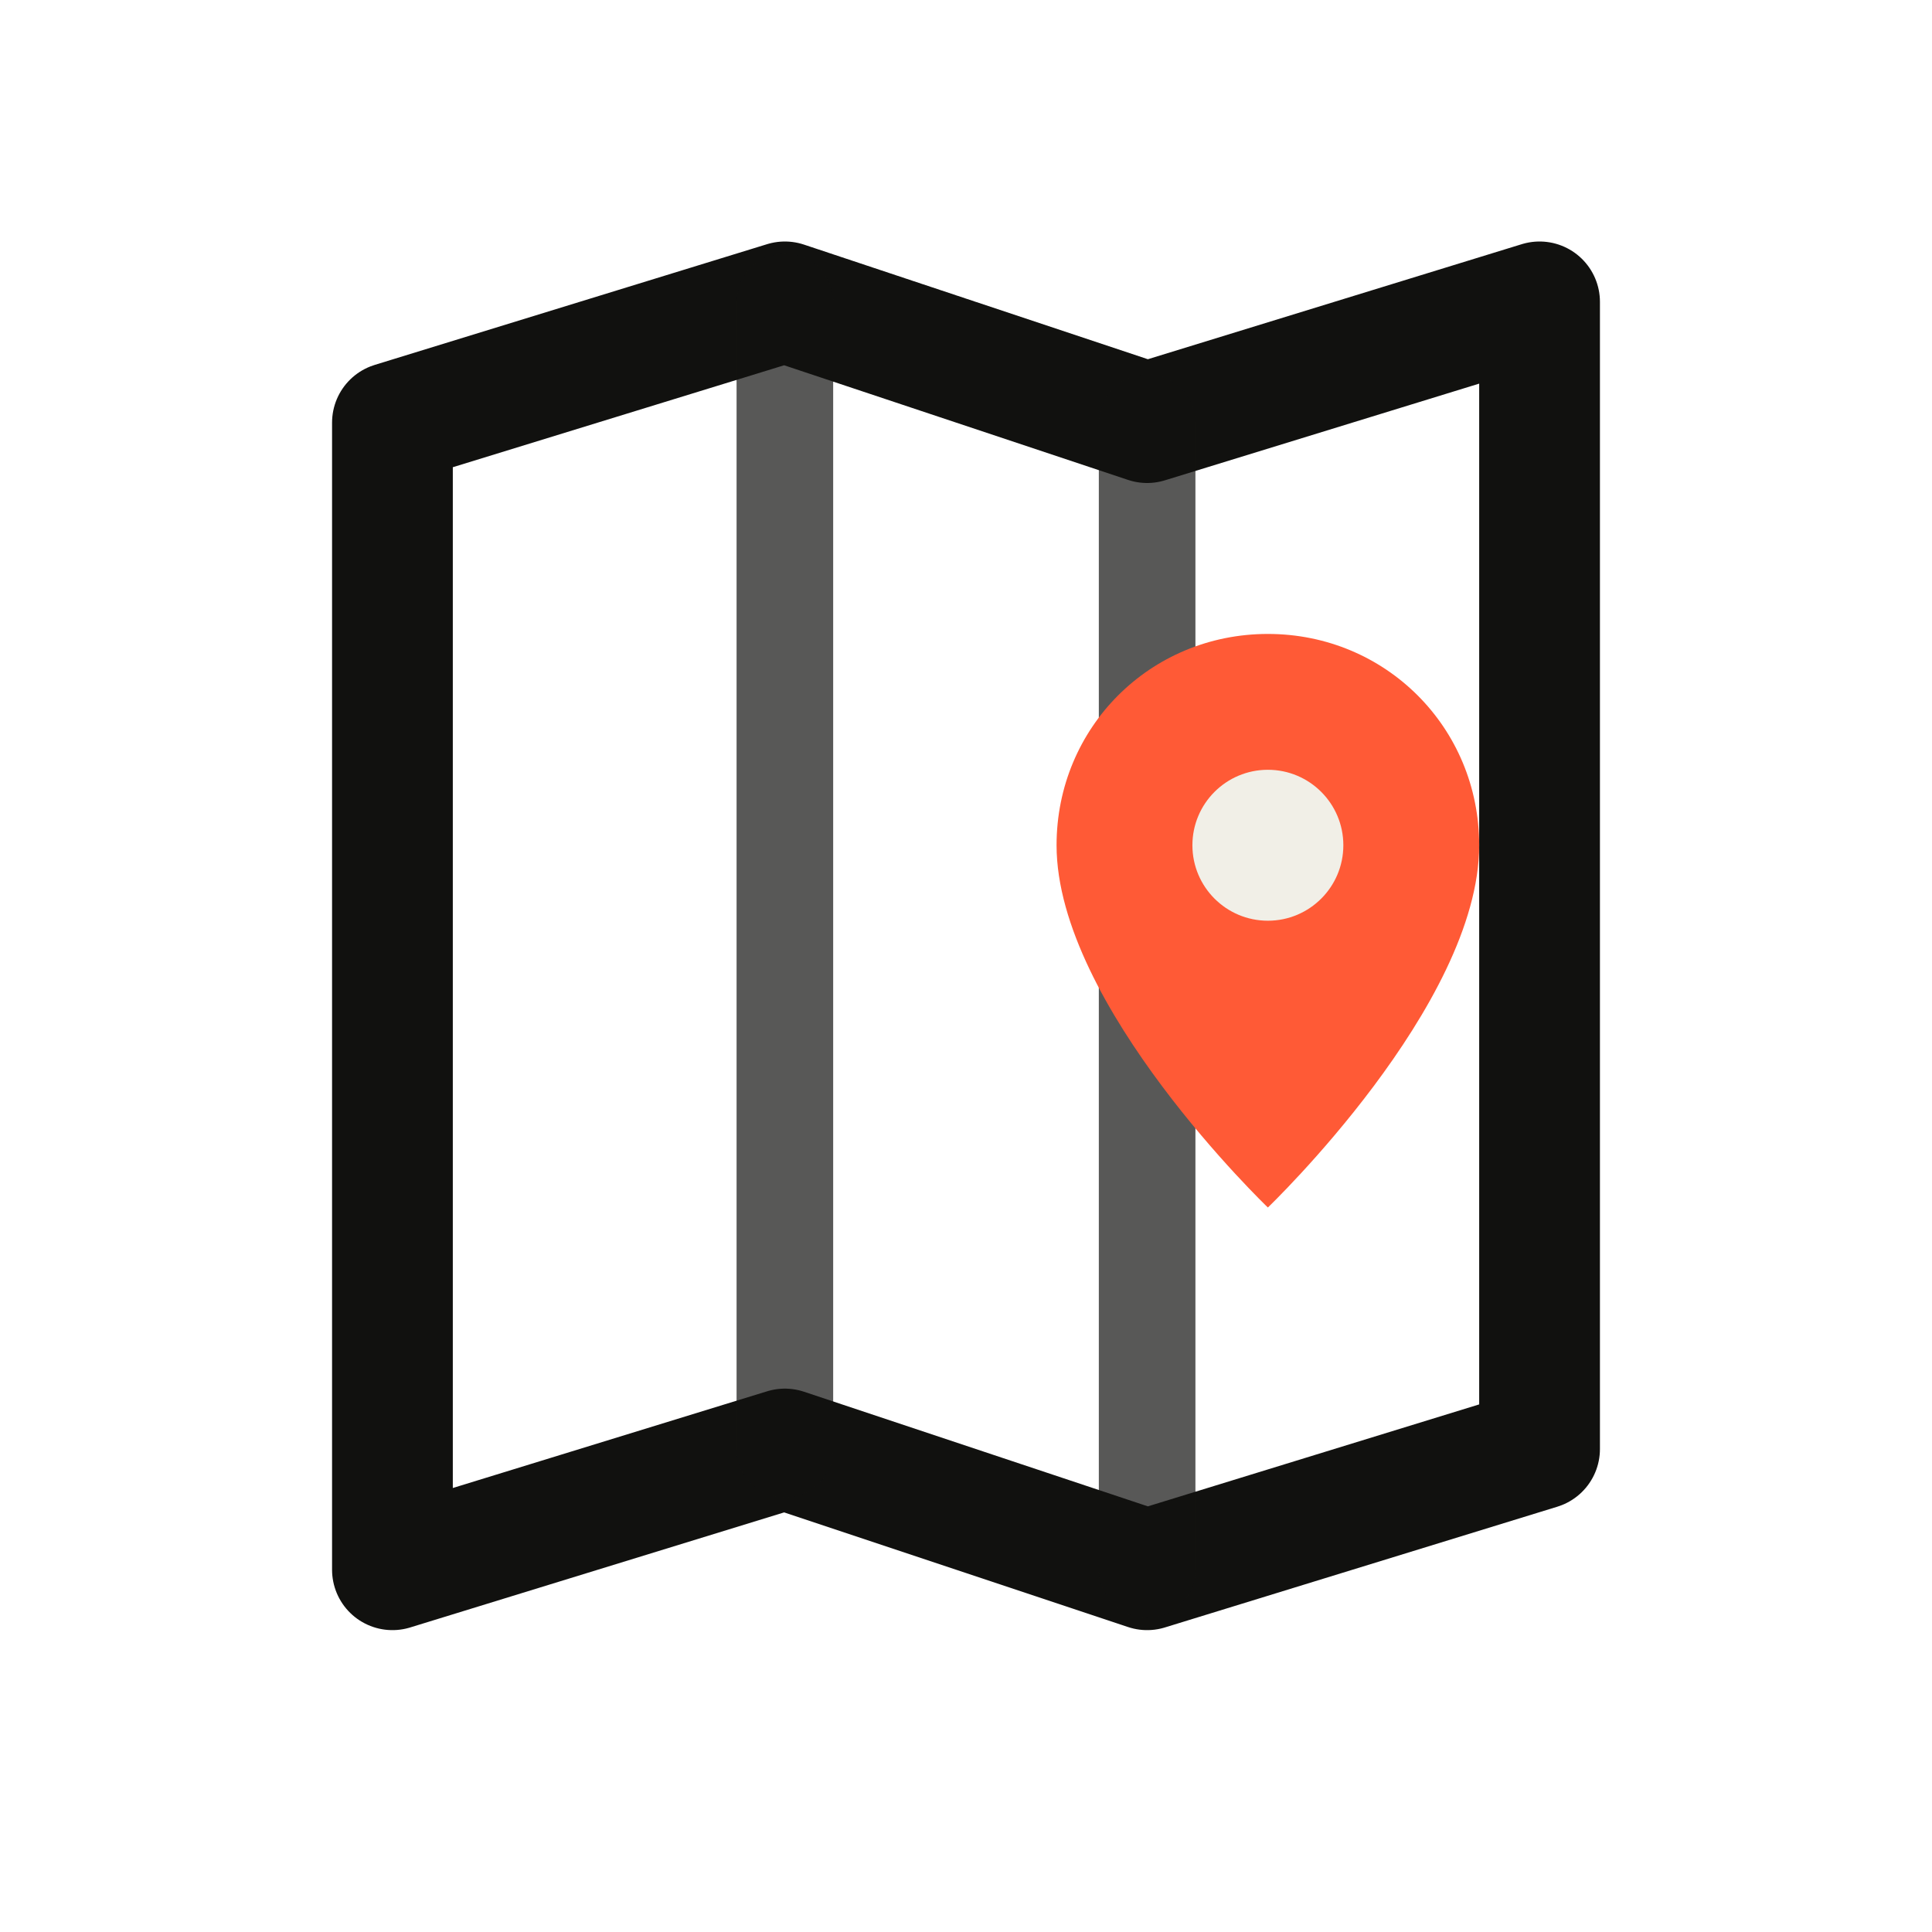
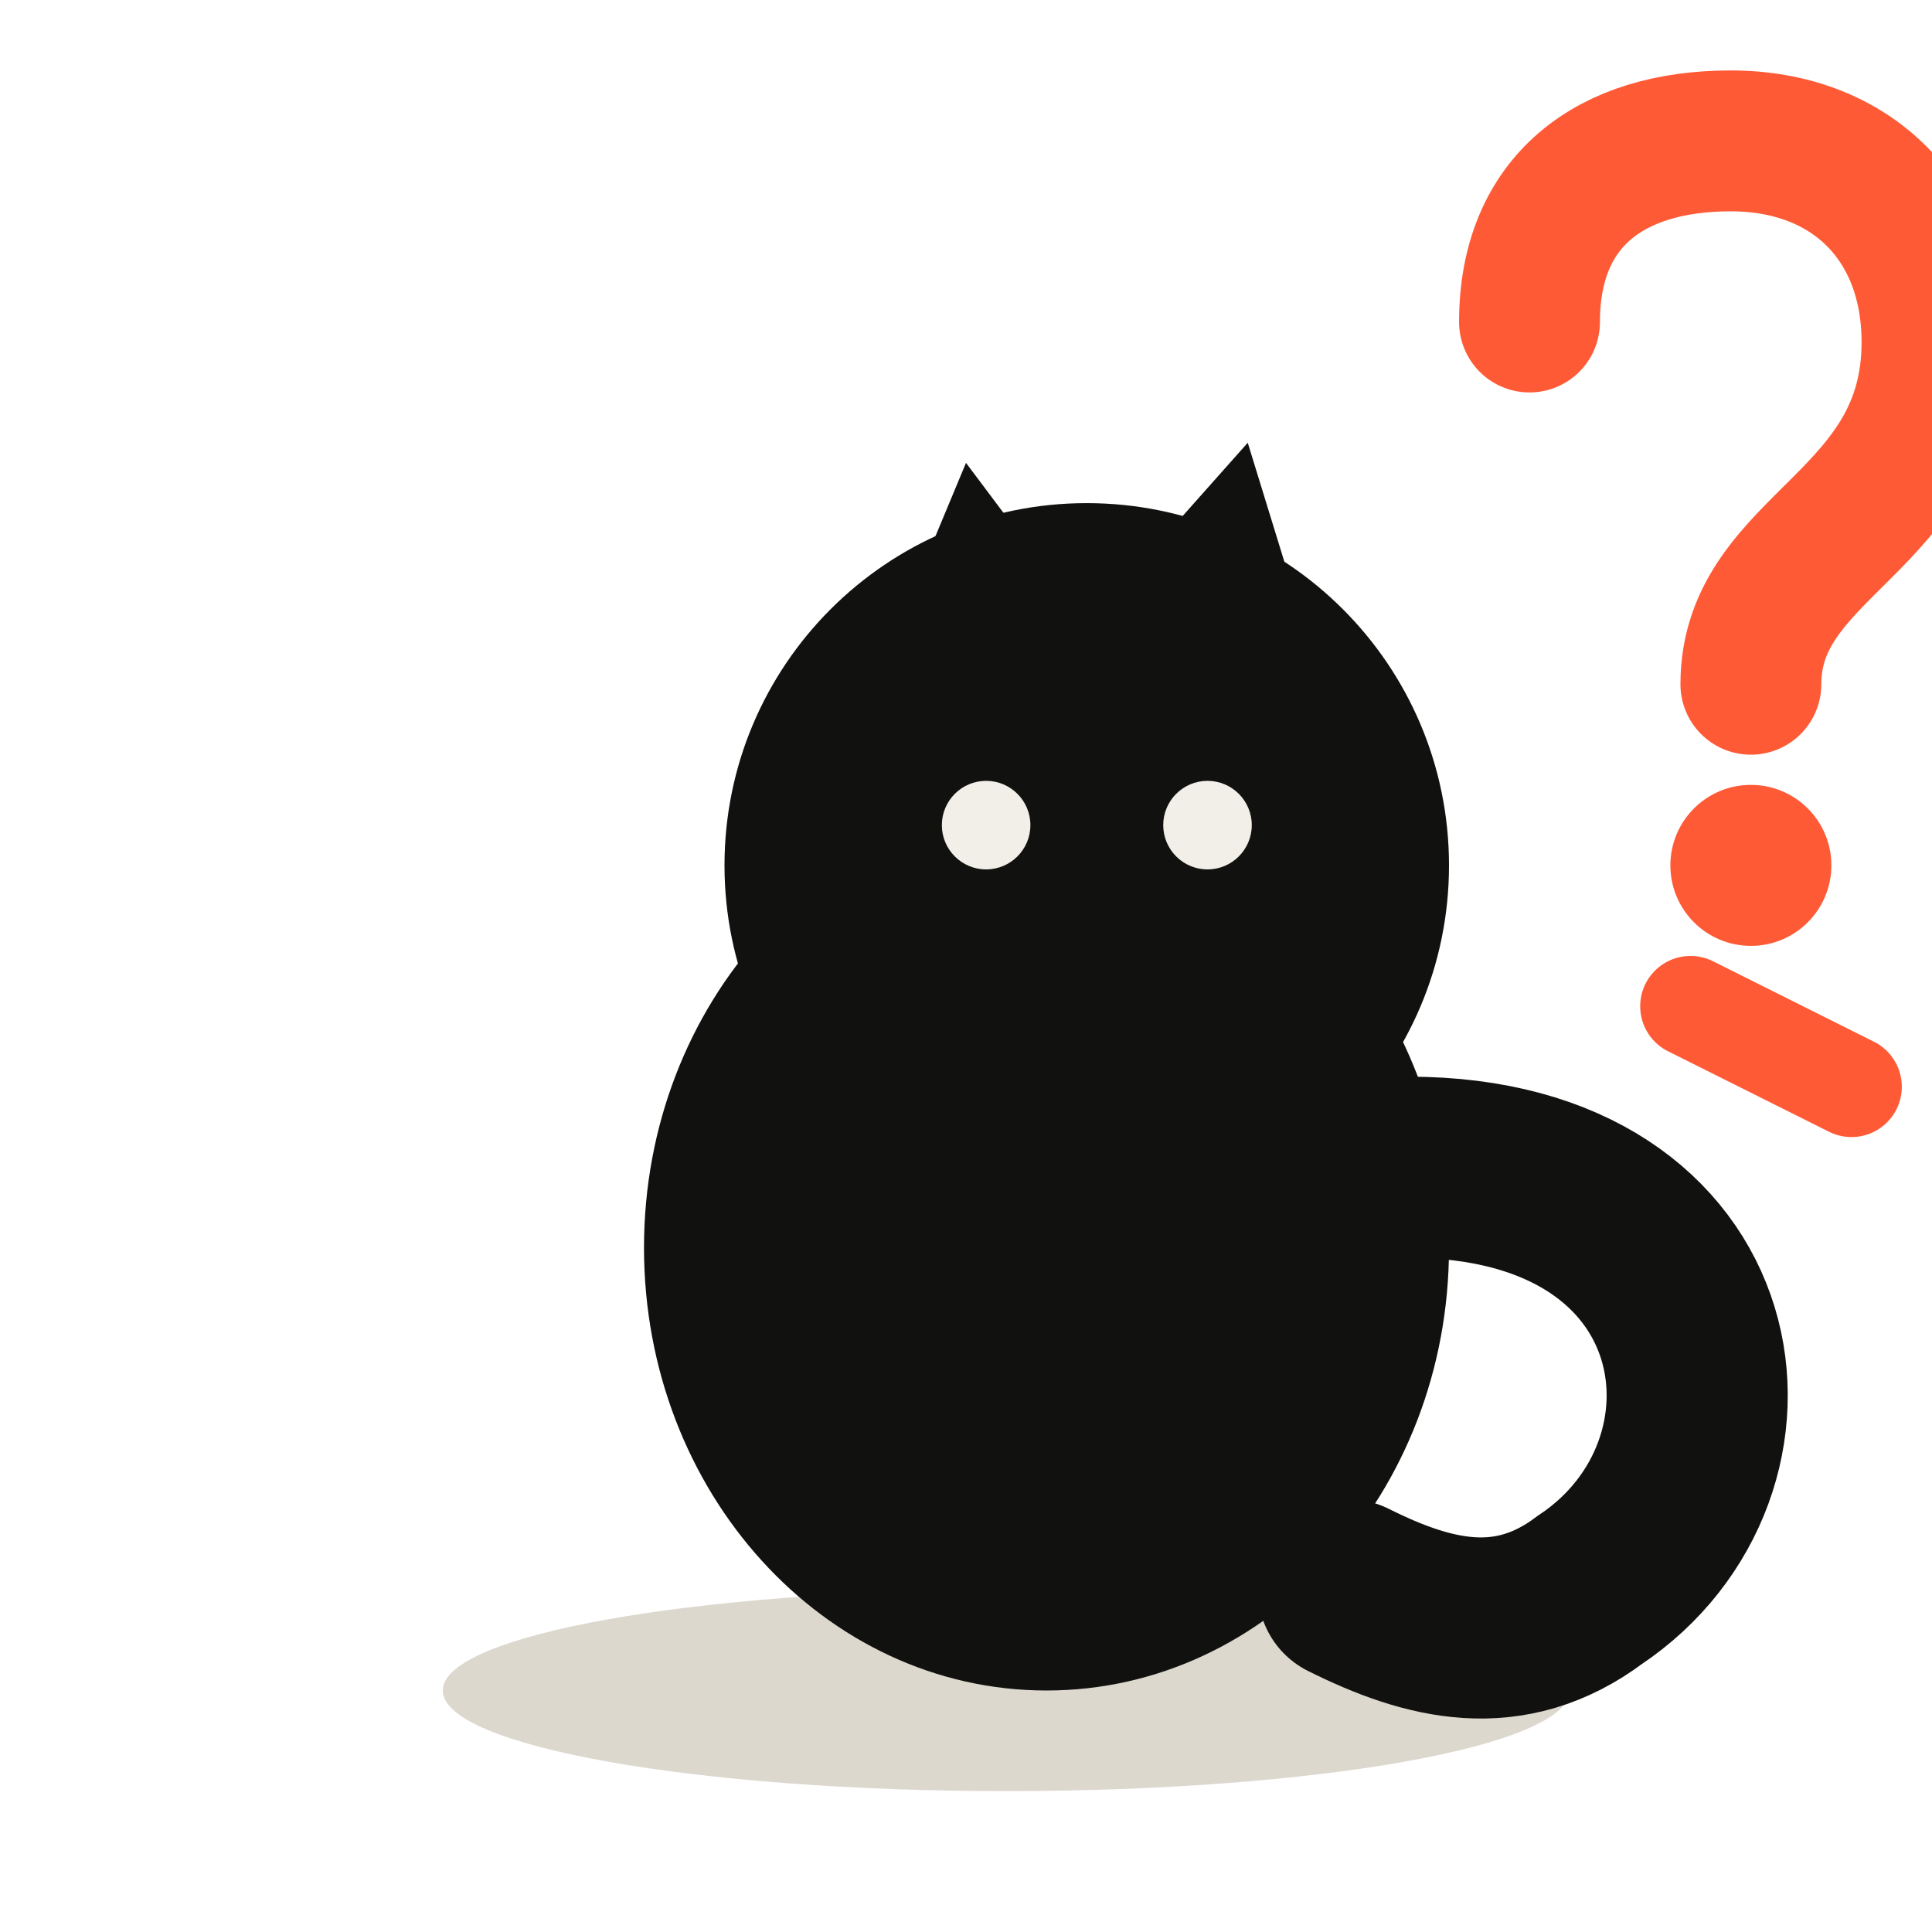
- <svg xmlns="http://www.w3.org/2000/svg" width="64" height="64" viewBox="0 0 64 64" fill="none">
-   <path d="M13 14L26 10L38 14L51 10V48L38 52L26 48L13 52V14Z" stroke="#11110F" stroke-width="4" stroke-linejoin="round" />
-   <path d="M26 10V48M38 14V52" stroke="#11110F" stroke-width="3.2" stroke-linecap="round" opacity="0.7" />
-   <path d="M35 28C35 24.1 38.1 21 42 21C45.9 21 49 24.1 49 28C49 33.3 42 40 42 40C42 40 35 33.3 35 28Z" fill="#FF5A36" />
-   <circle cx="42" cy="28" r="2.5" fill="#F1EFE7" />
+ <svg xmlns="http://www.w3.org/2000/svg" width="96" height="96" viewBox="0 0 96 96" fill="none">
+   <ellipse cx="50" cy="84" rx="28" ry="5" fill="#DDD8CE" />
+   <path d="M43 35L48 23L54 31L62 22L66 35" fill="#11110F" />
+   <circle cx="54" cy="43" r="18" fill="#11110F" />
+   <ellipse cx="52" cy="62" rx="20" ry="22" fill="#11110F" />
+   <path d="M70 58C86 58 88 73 79 79C75 82 71 81 67 79" stroke="#11110F" stroke-width="9" stroke-linecap="round" />
+   <circle cx="49" cy="41" r="2.2" fill="#F1EFE7" />
+   <circle cx="60" cy="41" r="2.2" fill="#F1EFE7" />
+   <path d="M76 16C76 10 80 7 86 7C92 7 96 11 96 17C96 26 87 27 87 34" stroke="#FF5A36" stroke-width="7" stroke-linecap="round" stroke-linejoin="round" />
+   <circle cx="87" cy="43" r="4" fill="#FF5A36" />
+   <path d="M84 50L92 54" stroke="#FF5A36" stroke-width="5" stroke-linecap="round" />
</svg>
